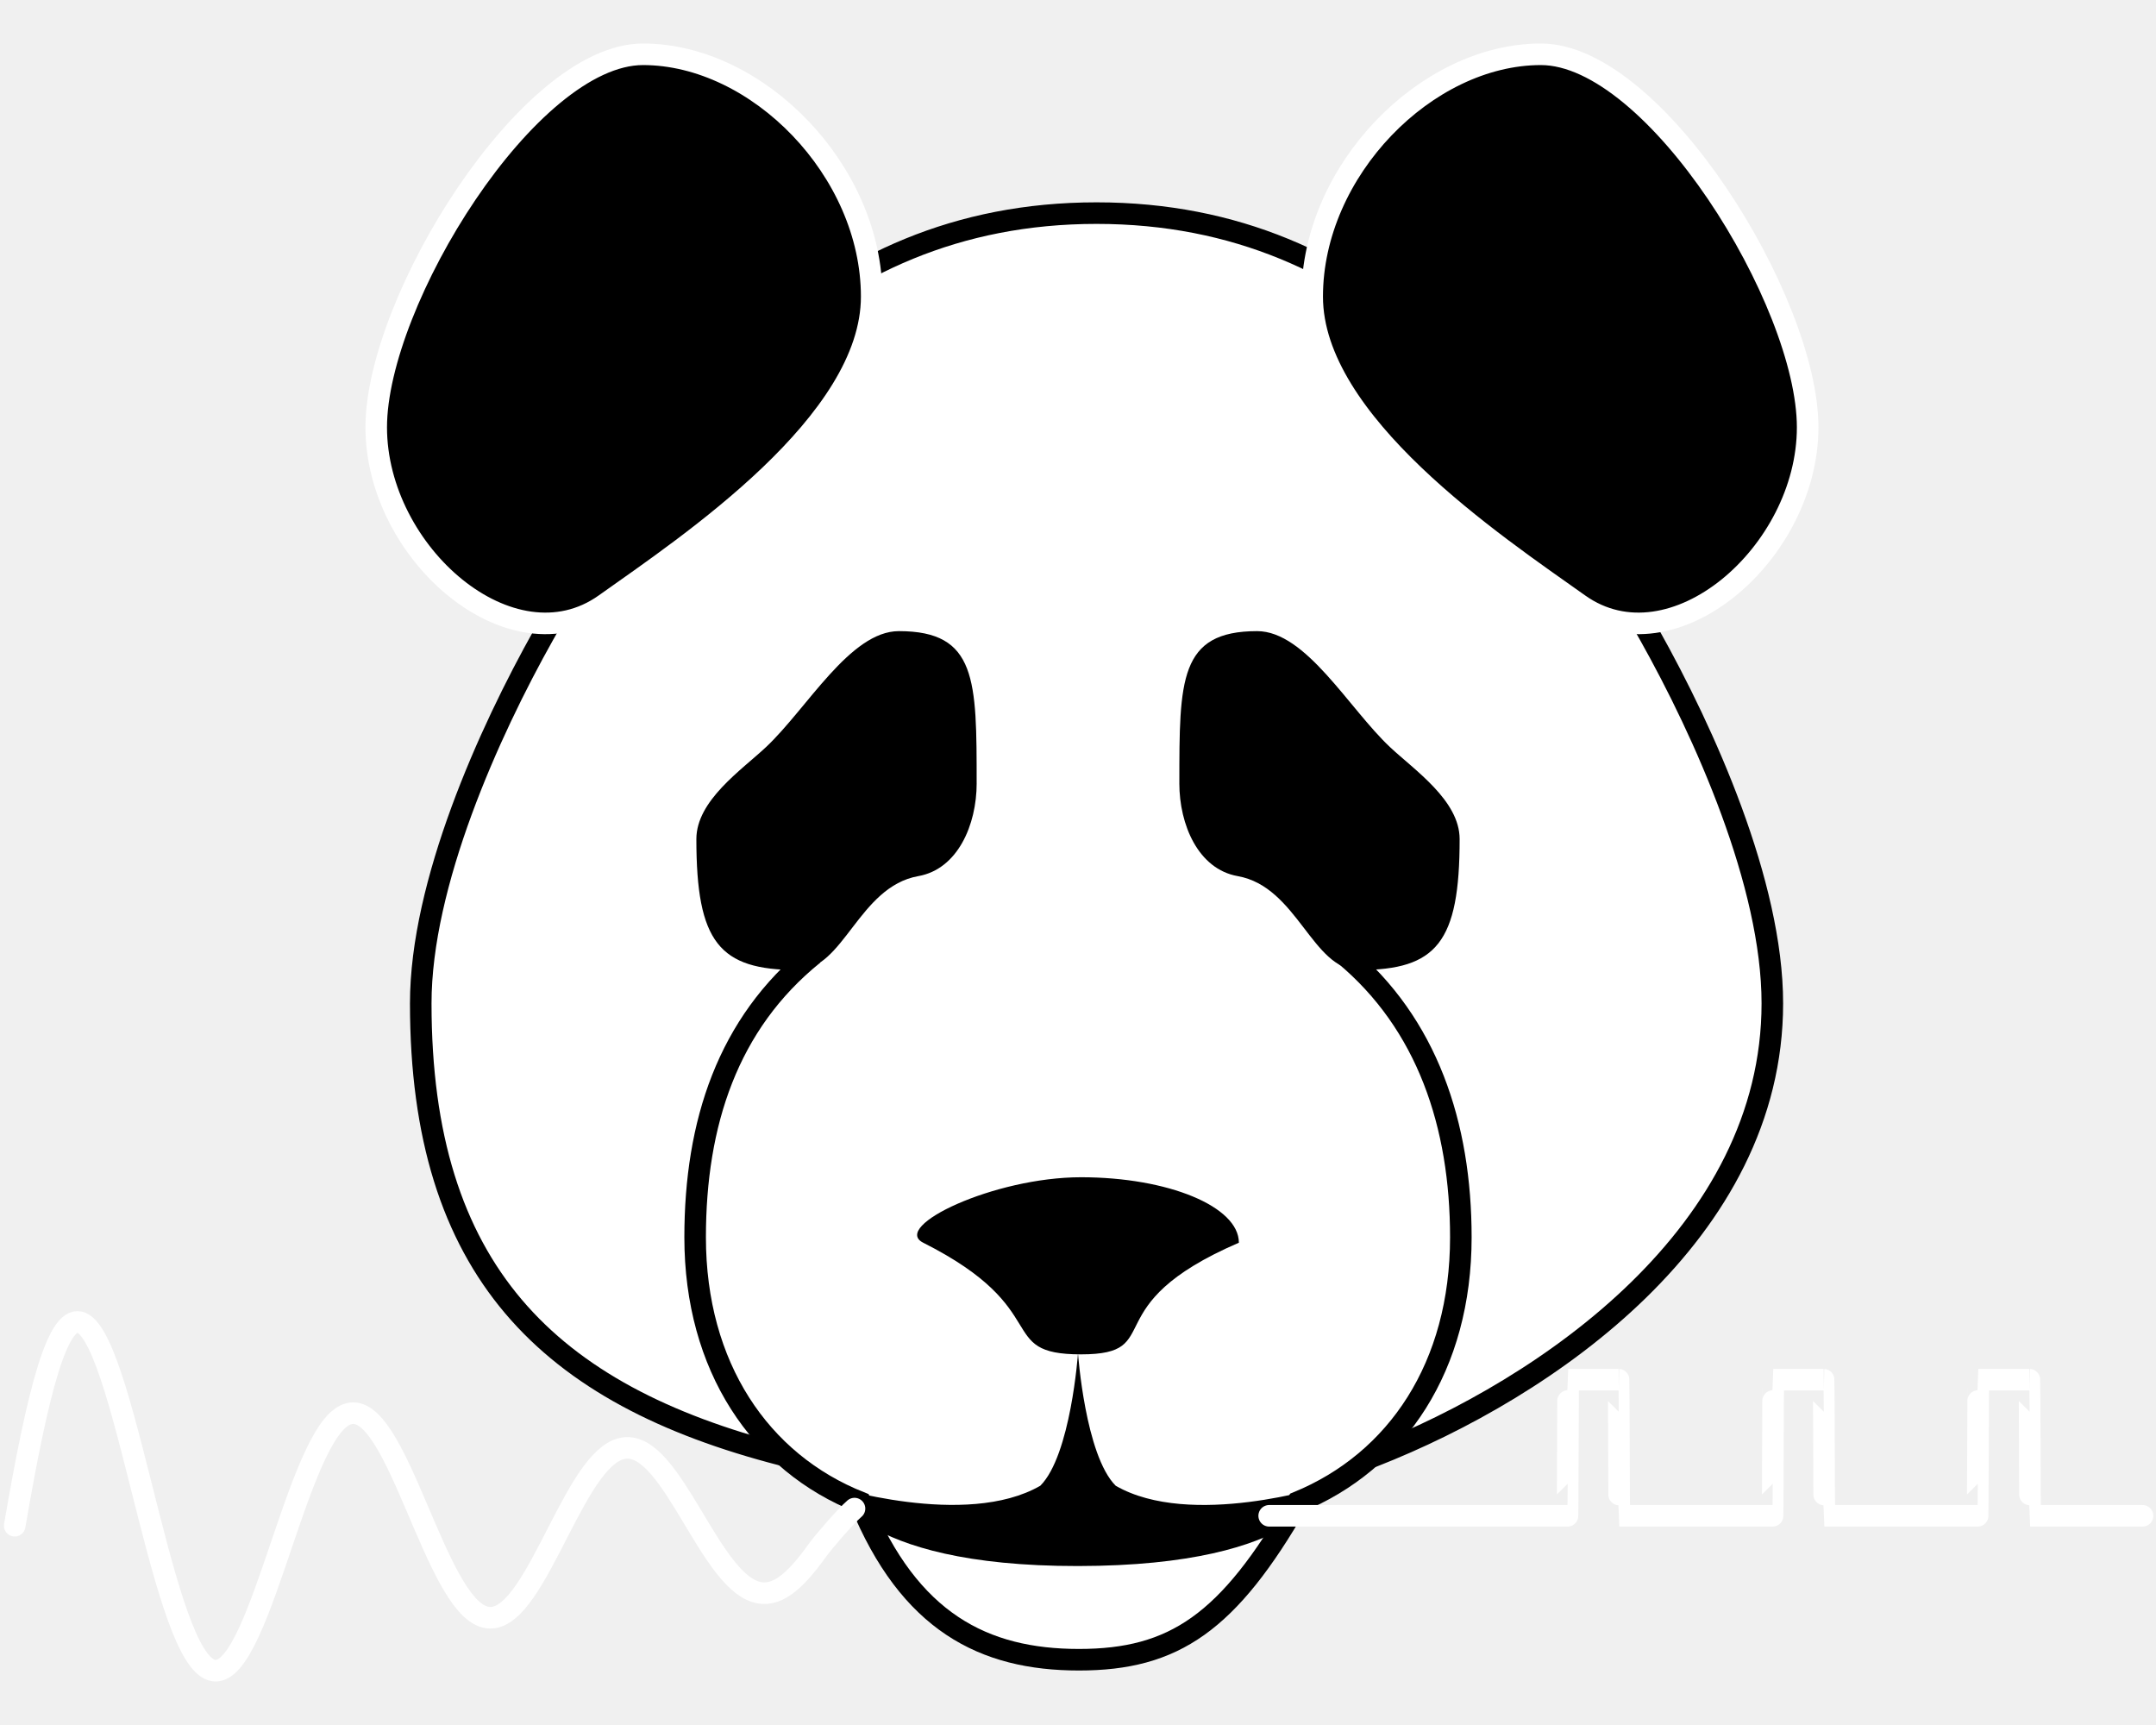
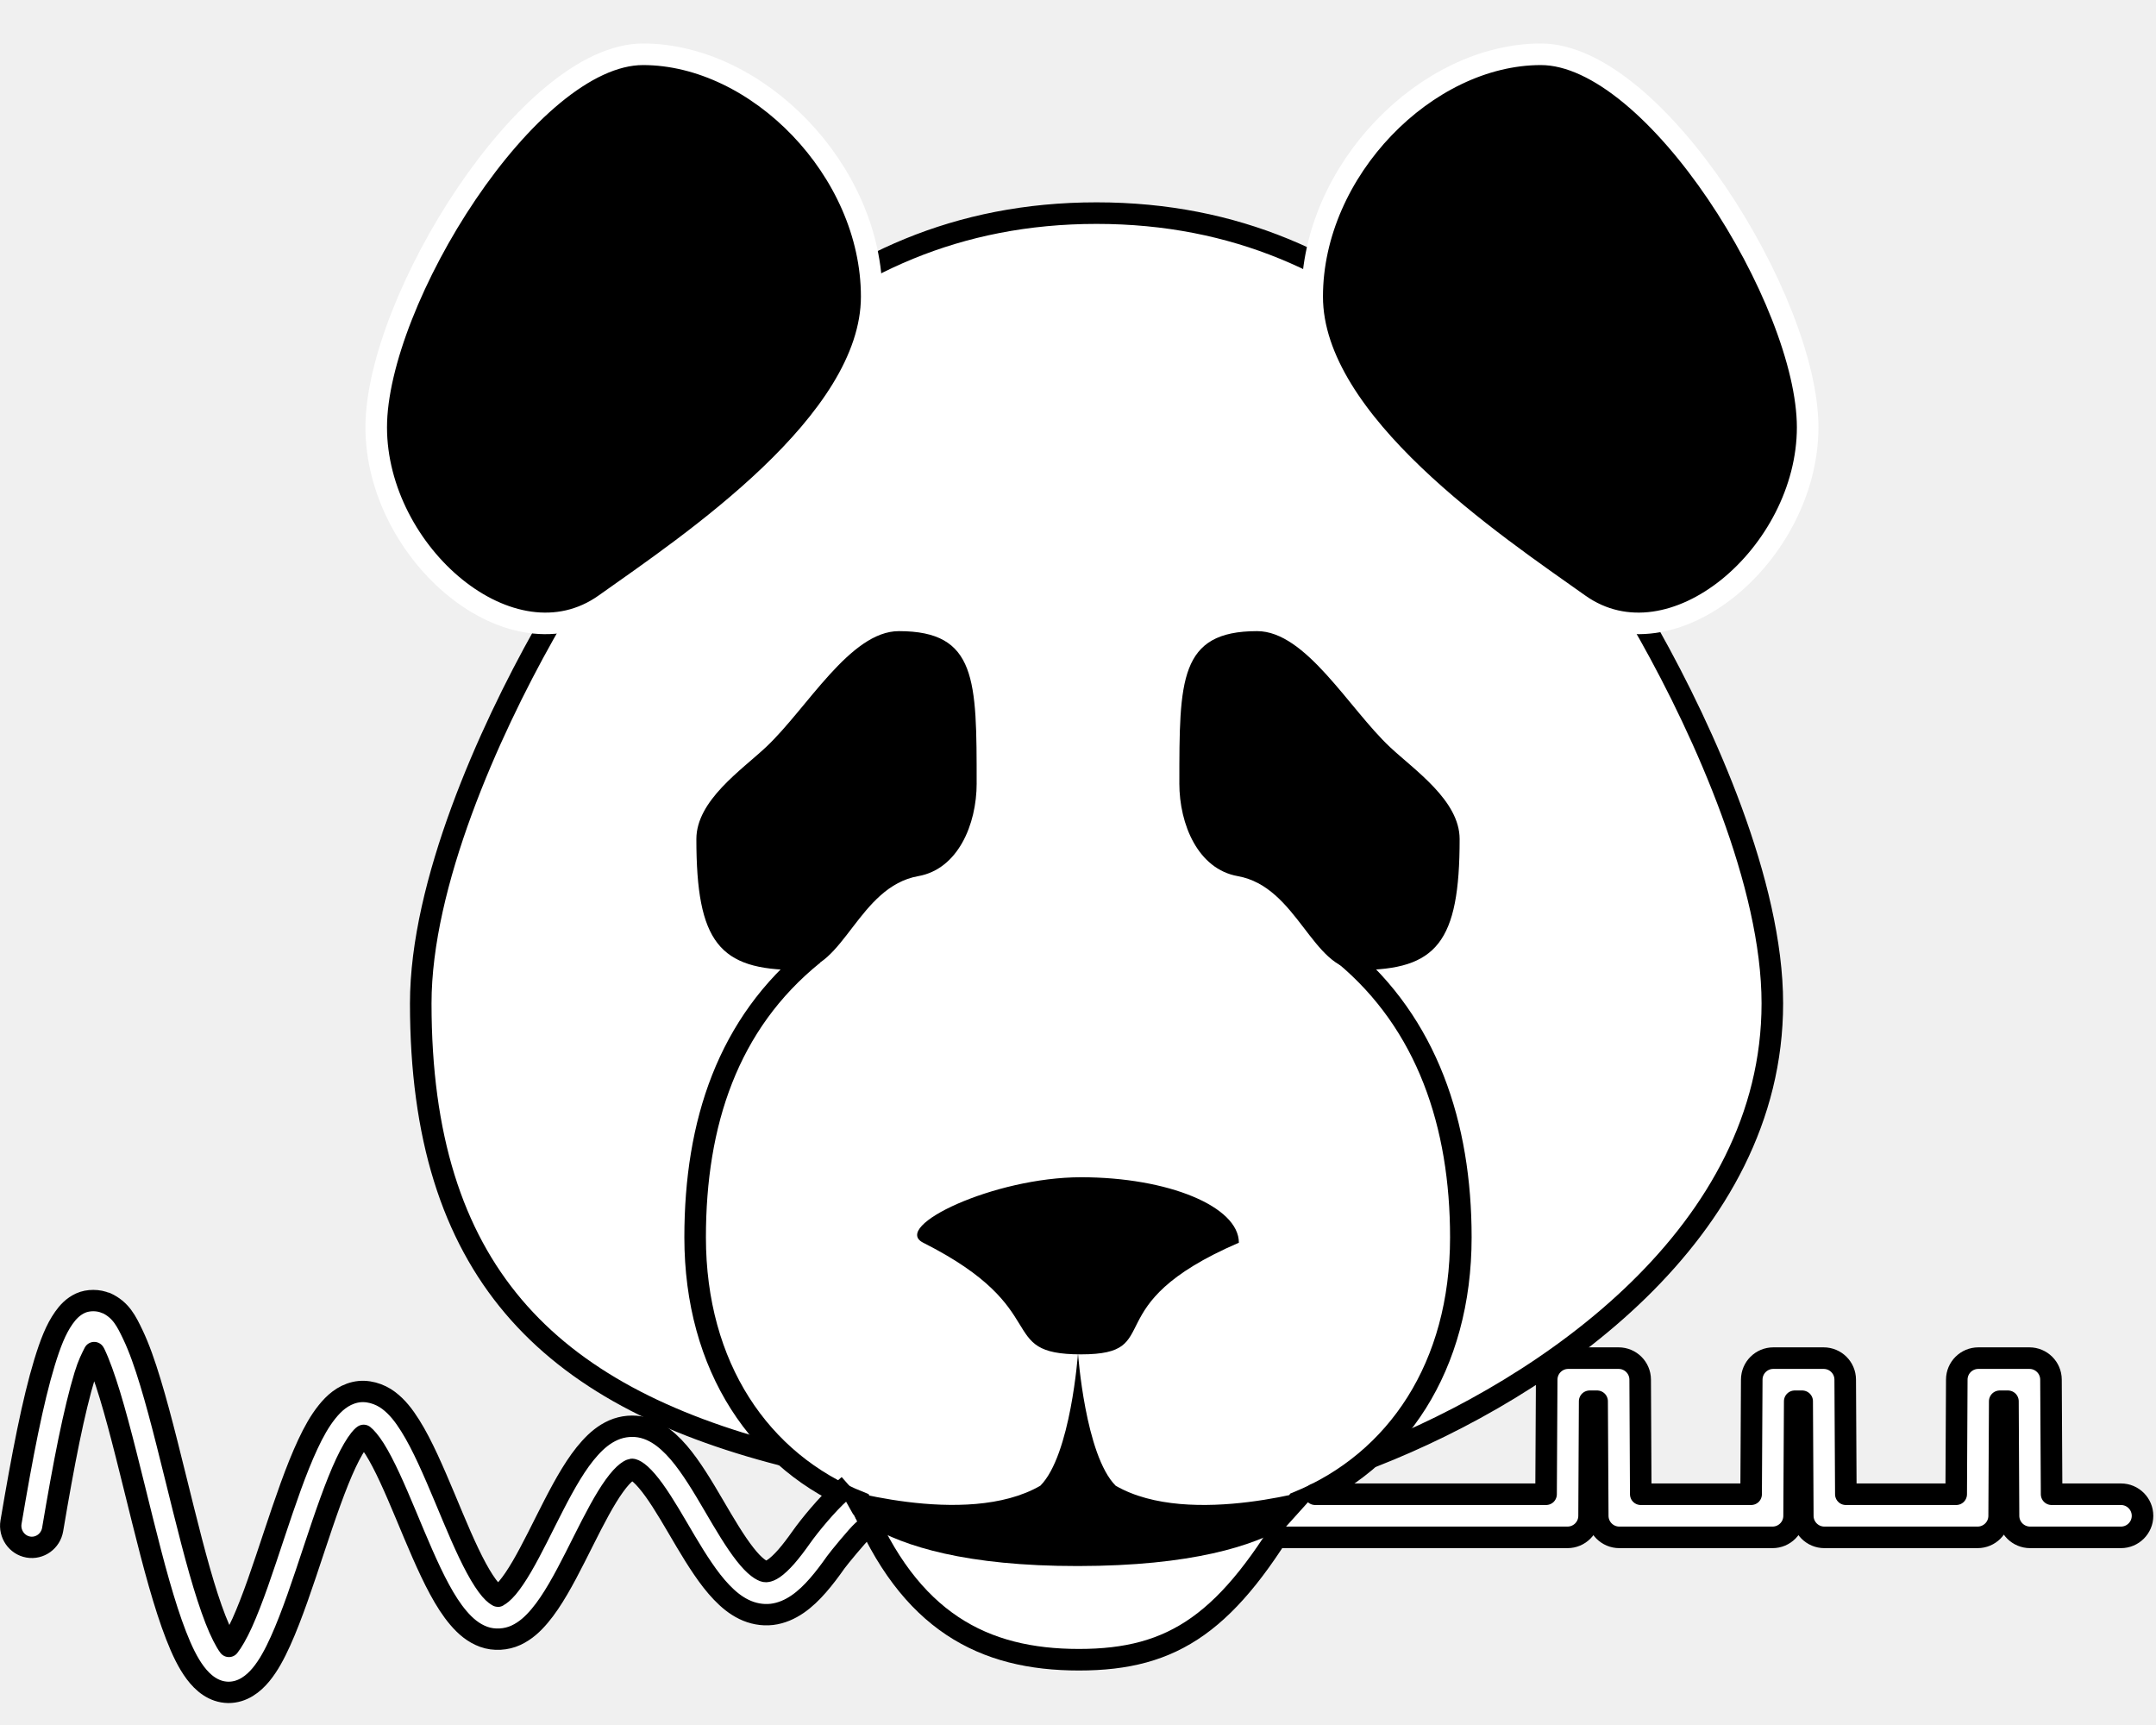
<svg xmlns="http://www.w3.org/2000/svg" version="1.1" id="svg2" height="80" width="100">
  <defs id="defs4">
    <marker style="overflow:visible" id="StopS" refX="0" refY="0" orient="auto">
      <path transform="scale(0.2)" style="fill:none;fill-rule:evenodd;stroke:#ffffff;stroke-width:1pt" d="M 0,5.65 V -5.65" id="path9703" />
    </marker>
    <marker style="overflow:visible" id="Arrow1Sstart" refX="0" refY="0" orient="auto">
      <path transform="matrix(0.2,0,0,0.2,1.2,0)" style="fill-rule:evenodd;stroke:#ffffff;stroke-width:1pt;marker-start:none" d="M 0,0 5,-5 -12.5,0 5,5 Z" id="path9539" />
    </marker>
  </defs>
  <g id="layer1" transform="translate(0,-972.3622)">
    <path d="m 36.286,1039.841 c -10.894,-2.804 -16.771,-8.582 -16.771,-20.945 0,-5.551 3.147,-12.553 5.704,-17.104 5.593,-9.954 12.666,-19.546 25.641,-19.546 12.975,0 20.048,9.591 25.641,19.546 2.557,4.552 5.704,11.554 5.704,17.104 0,10.618 -10.367,17.817 -18.512,21.007" style="fill:#ffffff;fill-opacity:1;stroke:#000000;stroke-linecap:round;stroke-linejoin:round;stroke-miterlimit:4;stroke-opacity:1" id="path2816-0" />
    <path id="path3659" style="fill:#ffffff;fill-opacity:1;stroke:#000000;stroke-opacity:1" d="m 62.343,1016.626 c 3.858,3.205 5.414,7.913 5.414,13.12 0,5.971 -2.943,10.389 -7.568,12.284 -3.209,5.587 -5.728,7.305 -10.147,7.305 -4.419,0 -7.865,-1.756 -10.137,-7.296 -4.664,-1.849 -7.663,-6.311 -7.663,-12.294 0,-5.293 1.512,-9.912 5.48,-13.12" />
    <path style="fill:#000000;fill-opacity:1;stroke:none" d="m 57.462,1029.995 c -6.786,2.926 -3.278,5.178 -7.321,5.178 -4.044,0 -1.161,-2.073 -7.321,-5.178 -1.497,-0.755 3.278,-3.036 7.321,-3.036 4.044,0 7.321,1.359 7.321,3.036 z" id="path3601" />
    <path style="fill:#000000;fill-opacity:1;stroke:#ffffff;stroke-opacity:1" d="m 40.431,986.118 c 0,5.858 -8.463,11.49 -12.374,14.268 -4.321,3.069 -10.607,-2.35 -10.607,-8.207 0,-5.858 7.074,-17.299 12.374,-17.299 5.3,0 10.607,5.38 10.607,11.238 z" id="path3632" />
    <path style="fill:#000000;fill-opacity:1;stroke:#ffffff;stroke-opacity:1" d="m 60.862,986.118 c 0,5.858 8.463,11.49 12.374,14.268 4.321,3.069 10.607,-2.35 10.607,-8.207 0,-5.858 -7.074,-17.299 -12.374,-17.299 -5.3,0 -10.607,5.38 -10.607,11.238 z" id="path3632-9" />
    <path id="path7166" d="m 61.495,1041.266 c 0,0 -0.944,3.714 -11.495,3.724 -10.421,0.01 -11.495,-3.724 -11.495,-3.724 0,0 6.284,2 9.747,0 1.414,-1.414 1.748,-6.143 1.748,-6.143 0,0 0.335,4.73 1.748,6.143 3.463,2 9.726,0.01 9.726,0.01 l 0.022,-0.01 z" style="color:#ffffff;display:inline;overflow:visible;visibility:visible;fill:#000000;fill-opacity:1;fill-rule:evenodd;stroke:none;stroke-miterlimit:4;stroke-dasharray:none;marker:none;enable-background:accumulate" />
-     <path id="path2890" title="sin(x)*3*pi/x" d="m 0.682,1043.12 c 0.259,-1.503 0.517,-2.911 0.776,-4.144 0.259,-1.233 0.517,-2.289 0.776,-3.119 0.259,-0.83 0.517,-1.432 0.776,-1.79 0.259,-0.358 0.517,-0.471 0.776,-0.356 0.259,0.115 0.517,0.46 0.776,0.989 0.259,0.529 0.517,1.242 0.776,2.076 0.259,0.833 0.517,1.787 0.776,2.785 0.259,0.999 0.517,2.042 0.776,3.055 0.259,1.014 0.517,1.997 0.776,2.885 0.259,0.888 0.517,1.681 0.776,2.331 0.259,0.65 0.517,1.157 0.776,1.497 0.259,0.34 0.517,0.511 0.776,0.516 0.259,0 0.517,-0.16 0.776,-0.469 0.259,-0.309 0.517,-0.763 0.776,-1.322 0.259,-0.559 0.517,-1.221 0.776,-1.936 0.259,-0.714 0.517,-1.48 0.776,-2.241 0.259,-0.761 0.517,-1.516 0.776,-2.213 0.259,-0.698 0.517,-1.337 0.776,-1.878 0.259,-0.541 0.517,-0.982 0.776,-1.298 0.259,-0.317 0.517,-0.508 0.776,-0.568 0.259,-0.06 0.517,0.011 0.776,0.202 0.259,0.191 0.517,0.501 0.776,0.903 0.259,0.402 0.517,0.895 0.776,1.441 0.259,0.545 0.517,1.143 0.776,1.748 0.259,0.605 0.517,1.217 0.776,1.792 0.259,0.576 0.517,1.115 0.776,1.581 0.259,0.467 0.517,0.86 0.776,1.156 0.259,0.296 0.517,0.495 0.776,0.586 0.259,0.092 0.517,0.076 0.776,-0.041 0.259,-0.117 0.517,-0.336 0.776,-0.635 0.259,-0.3 0.517,-0.681 0.776,-1.114 0.259,-0.432 0.517,-0.916 0.776,-1.414 0.259,-0.498 0.517,-1.01 0.776,-1.501 0.259,-0.49 0.517,-0.957 0.776,-1.37 0.259,-0.413 0.517,-0.77 0.776,-1.049 0.259,-0.279 0.517,-0.48 0.776,-0.591 0.259,-0.111 0.517,-0.132 0.776,-0.066 0.259,0.066 0.517,0.221 0.776,0.449 0.259,0.228 0.517,0.53 0.776,0.881 0.259,0.351 0.517,0.752 0.776,1.172 0.259,0.42 0.517,0.859 0.776,1.285 0.259,0.426 0.517,0.839 0.776,1.21 0.259,0.371 0.517,0.7 0.776,0.964 0.259,0.265 0.517,0.465 0.776,0.589 0.259,0.124 0.517,0.172 0.776,0.142 0.259,-0.03 0.517,-0.137 0.776,-0.311 0.259,-0.174 0.517,-0.416 0.776,-0.705 0.259,-0.289 0.517,-0.627 0.776,-0.986 0.259,-0.359 1.268,-1.536 1.704,-1.912" style="fill:none;stroke:#ffffff;stroke-width:1;stroke-linecap:round;stroke-linejoin:round;stroke-miterlimit:4;stroke-dasharray:none;stroke-opacity:1" />
-     <path id="path3679" title="x%2&gt;1.5" d="m 58.867,1042.66 c 2.381,0 11.457,0 13.837,0 0.011,0 0.023,-6.312 0.034,-6.312 0.778,0 1.557,0 2.335,0 0.011,0 0.023,6.312 0.034,6.312 2.369,0 4.739,0 7.108,0 0.011,0 0.023,-6.312 0.034,-6.312 0.778,0 1.557,0 2.335,0 0.011,0 0.023,6.312 0.034,6.312 2.369,0 4.739,0 7.108,0 0.011,0 0.023,-6.312 0.034,-6.312 0.79,0 1.58,0 2.369,0 0.011,0 0.023,6.312 0.034,6.312 1.737,0 3.475,0 5.212,0" style="fill:none;stroke:#ffffff;stroke-width:1;stroke-linecap:round;stroke-linejoin:round;stroke-miterlimit:4;stroke-dasharray:none;stroke-opacity:1" />
+     <path style="color:#000000;fill:#ffffff;stroke:#000000;stroke-width:0.99;stroke-linecap:square;stroke-linejoin:round;stroke-opacity:1;-inkscape-stroke:none" d="m 38.995,1041.562 c -0.626,0.551 -1.457,1.563 -1.825,2.085 -0.242,0.344 -0.479,0.656 -0.697,0.905 -0.218,0.249 -0.42,0.435 -0.576,0.543 -0.156,0.107 -0.261,0.139 -0.324,0.147 -0.062,0.01 -0.112,0.01 -0.224,-0.049 -0.112,-0.055 -0.287,-0.18 -0.484,-0.387 -0.198,-0.207 -0.423,-0.496 -0.657,-0.838 -0.234,-0.342 -0.479,-0.739 -0.728,-1.157 -0.249,-0.419 -0.502,-0.86 -0.762,-1.292 -0.26,-0.432 -0.527,-0.854 -0.806,-1.241 -0.279,-0.388 -0.57,-0.739 -0.902,-1.038 -0.331,-0.298 -0.707,-0.549 -1.164,-0.668 h -0.002 c -0.454,-0.119 -0.961,-0.073 -1.39,0.115 -0.429,0.188 -0.776,0.482 -1.091,0.831 -0.315,0.348 -0.599,0.751 -0.873,1.198 -0.274,0.447 -0.537,0.935 -0.796,1.436 -0.259,0.501 -0.512,1.015 -0.762,1.507 -0.25,0.491 -0.495,0.959 -0.731,1.362 -0.236,0.403 -0.466,0.743 -0.662,0.975 -0.196,0.232 -0.362,0.35 -0.421,0.377 -0.06,0.028 -0.002,0.019 -0.027,0.01 -6.67e-4,0 -0.001,0 -0.002,0 -0.027,-0.01 -0.165,-0.087 -0.348,-0.301 -0.184,-0.215 -0.409,-0.557 -0.641,-0.985 -0.233,-0.428 -0.477,-0.945 -0.724,-1.507 -0.247,-0.562 -0.498,-1.169 -0.752,-1.776 -0.255,-0.608 -0.514,-1.216 -0.777,-1.784 -0.264,-0.568 -0.531,-1.093 -0.821,-1.554 -0.29,-0.46 -0.59,-0.857 -1.001,-1.167 -0.411,-0.31 -1.005,-0.506 -1.564,-0.373 -6.67e-4,0 -0.001,0 -0.002,0 -0.56,0.133 -0.963,0.494 -1.296,0.911 -0.333,0.416 -0.613,0.916 -0.886,1.501 -0.273,0.584 -0.535,1.247 -0.795,1.962 -0.259,0.715 -0.516,1.479 -0.77,2.241 -0.254,0.762 -0.504,1.522 -0.752,2.222 -0.248,0.7 -0.496,1.343 -0.729,1.859 -0.231,0.508 -0.457,0.891 -0.613,1.085 -0.16,-0.215 -0.392,-0.655 -0.626,-1.257 -0.235,-0.604 -0.483,-1.371 -0.731,-2.241 -0.248,-0.87 -0.498,-1.846 -0.751,-2.855 -0.252,-1.009 -0.507,-2.054 -0.762,-3.06 -0.255,-1.006 -0.51,-1.972 -0.772,-2.832 -0.261,-0.86 -0.523,-1.608 -0.816,-2.22 -0.293,-0.611 -0.548,-1.147 -1.243,-1.464 l 7.85e-5,0.01 c -0.346,-0.158 -0.83,-0.161 -1.183,0 -0.353,0.163 -0.583,0.415 -0.772,0.682 -0.377,0.533 -0.631,1.199 -0.9,2.079 -0.268,0.88 -0.528,1.96 -0.785,3.213 -0.257,1.252 -0.511,2.672 -0.766,4.182 -0.091,0.544 0.266,1.061 0.798,1.155 0.534,0.094 1.041,-0.27 1.133,-0.815 0.252,-1.496 0.503,-2.897 0.752,-4.112 0.25,-1.215 0.499,-2.248 0.737,-3.029 0.169,-0.552 0.305,-0.793 0.438,-1.063 0.02,0.036 0.007,0.01 0.027,0.047 0.214,0.446 0.459,1.127 0.705,1.935 0.246,0.808 0.495,1.75 0.747,2.742 0.252,0.992 0.506,2.034 0.76,3.052 0.255,1.019 0.509,2.013 0.768,2.92 0.259,0.907 0.519,1.724 0.791,2.421 0.272,0.697 0.543,1.268 0.89,1.733 0.348,0.466 0.849,0.897 1.526,0.909 0.005,0 0.01,0 0.015,0 0.657,0 1.159,-0.398 1.513,-0.829 0.351,-0.428 0.625,-0.942 0.898,-1.544 0.273,-0.602 0.534,-1.288 0.793,-2.017 0.259,-0.729 0.513,-1.501 0.766,-2.261 0.253,-0.76 0.503,-1.507 0.751,-2.189 0.247,-0.681 0.492,-1.298 0.726,-1.796 0.233,-0.498 0.462,-0.879 0.636,-1.096 0.144,-0.179 0.187,-0.184 0.186,-0.188 0.097,0.075 0.297,0.294 0.511,0.633 0.217,0.344 0.456,0.805 0.699,1.329 0.243,0.523 0.492,1.109 0.745,1.712 0.252,0.603 0.508,1.221 0.768,1.812 0.26,0.591 0.522,1.152 0.796,1.657 0.274,0.505 0.556,0.951 0.879,1.329 0.324,0.379 0.692,0.698 1.172,0.872 0.481,0.174 1.046,0.134 1.491,-0.072 0.447,-0.207 0.788,-0.525 1.099,-0.893 0.311,-0.368 0.589,-0.792 0.86,-1.255 0.271,-0.463 0.532,-0.962 0.789,-1.468 0.257,-0.505 0.509,-1.016 0.756,-1.495 0.248,-0.479 0.491,-0.928 0.724,-1.307 0.232,-0.379 0.458,-0.69 0.649,-0.901 0.191,-0.211 0.351,-0.317 0.429,-0.352 0.077,-0.034 0.076,-0.029 0.128,-0.016 6.67e-4,0 0.001,0 0.002,0 0.049,0.013 0.179,0.072 0.354,0.231 0.175,0.157 0.391,0.408 0.618,0.723 0.227,0.315 0.47,0.696 0.716,1.104 0.247,0.409 0.498,0.846 0.756,1.28 0.258,0.434 0.521,0.862 0.795,1.262 0.273,0.401 0.555,0.77 0.863,1.092 0.309,0.323 0.641,0.6 1.036,0.793 0.395,0.194 0.851,0.285 1.296,0.233 6.67e-4,0 0.001,0 0.002,0 0.444,-0.053 0.844,-0.234 1.195,-0.475 0.35,-0.241 0.655,-0.539 0.944,-0.87 0.289,-0.33 0.561,-0.694 0.825,-1.069 0.139,-0.197 1.011,-1.253 1.239,-1.454" id="path2890" />
+     <path style="color:#000000;fill:#ffffff;stroke:#000000;stroke-linecap:round;stroke-linejoin:round;stroke-opacity:1;-inkscape-stroke:none" d="m 59.2,1043.66 h 13.505 c 0.55,0 0.997,-0.444 1,-0.994 l 0.027,-5.318 h 0.346 l 0.029,5.318 c 0.003,0.55 0.45,0.994 1,0.994 h 7.107 c 0.55,0 0.997,-0.444 1,-0.994 l 0.029,-5.318 h 0.346 l 0.029,5.318 c 0.003,0.55 0.45,0.994 1,0.994 h 7.107 c 0.55,0 0.997,-0.444 1,-0.994 l 0.027,-5.318 h 0.381 l 0.027,5.318 c 0.003,0.55 0.45,0.994 1,0.994 H 98.375 c 0.552,0 1,-0.448 1,-1 0,-0.552 -0.448,-1 -1,-1 h -3.217 l -0.029,-5.318 c -0.003,-0.55 -0.45,-0.994 -1,-0.994 h -2.369 c -0.55,0 -0.997,0.444 -1,0.994 l -0.027,5.318 h -5.119 l -0.029,-5.318 c -0.003,-0.55 -0.45,-0.994 -1,-0.994 H 82.25 c -0.55,0 -0.997,0.444 -1,0.994 l -0.029,5.318 h -5.119 l -0.027,-5.318 c -0.003,-0.55 -0.45,-0.994 -1,-0.994 h -2.336 c -0.55,0 -0.996,0.444 -1,0.994 l -0.029,5.318 H 61" id="path3679" />
    <path style="fill:#000000;fill-opacity:1;stroke:#000000;stroke-width:0.999;stroke-linecap:round;stroke-linejoin:round;stroke-miterlimit:4;stroke-opacity:0" d="m 45.3,1008.687 c 0,1.923 -0.875,3.982 -2.708,4.307 -2.772,0.492 -3.456,4.354 -5.618,4.354 -3.615,0 -4.675,-1.288 -4.675,-6.072 0,-1.787 2.093,-3.199 3.23,-4.266 1.906,-1.789 3.9,-5.378 6.164,-5.378 3.615,0 3.606,2.271 3.606,7.054 z" id="path3596" />
    <path style="fill:#000000;fill-opacity:1;stroke:#000000;stroke-width:0.999;stroke-linecap:round;stroke-linejoin:round;stroke-miterlimit:4;stroke-opacity:0" d="m 54.7,1008.687 c 0,1.923 0.875,3.982 2.708,4.307 2.772,0.492 3.456,4.354 5.618,4.354 3.615,0 4.675,-1.288 4.675,-6.072 0,-1.787 -2.093,-3.199 -3.23,-4.266 -1.906,-1.789 -3.9,-5.378 -6.164,-5.378 -3.615,0 -3.606,2.271 -3.606,7.054 z" id="path3596-8" />
  </g>
</svg>
